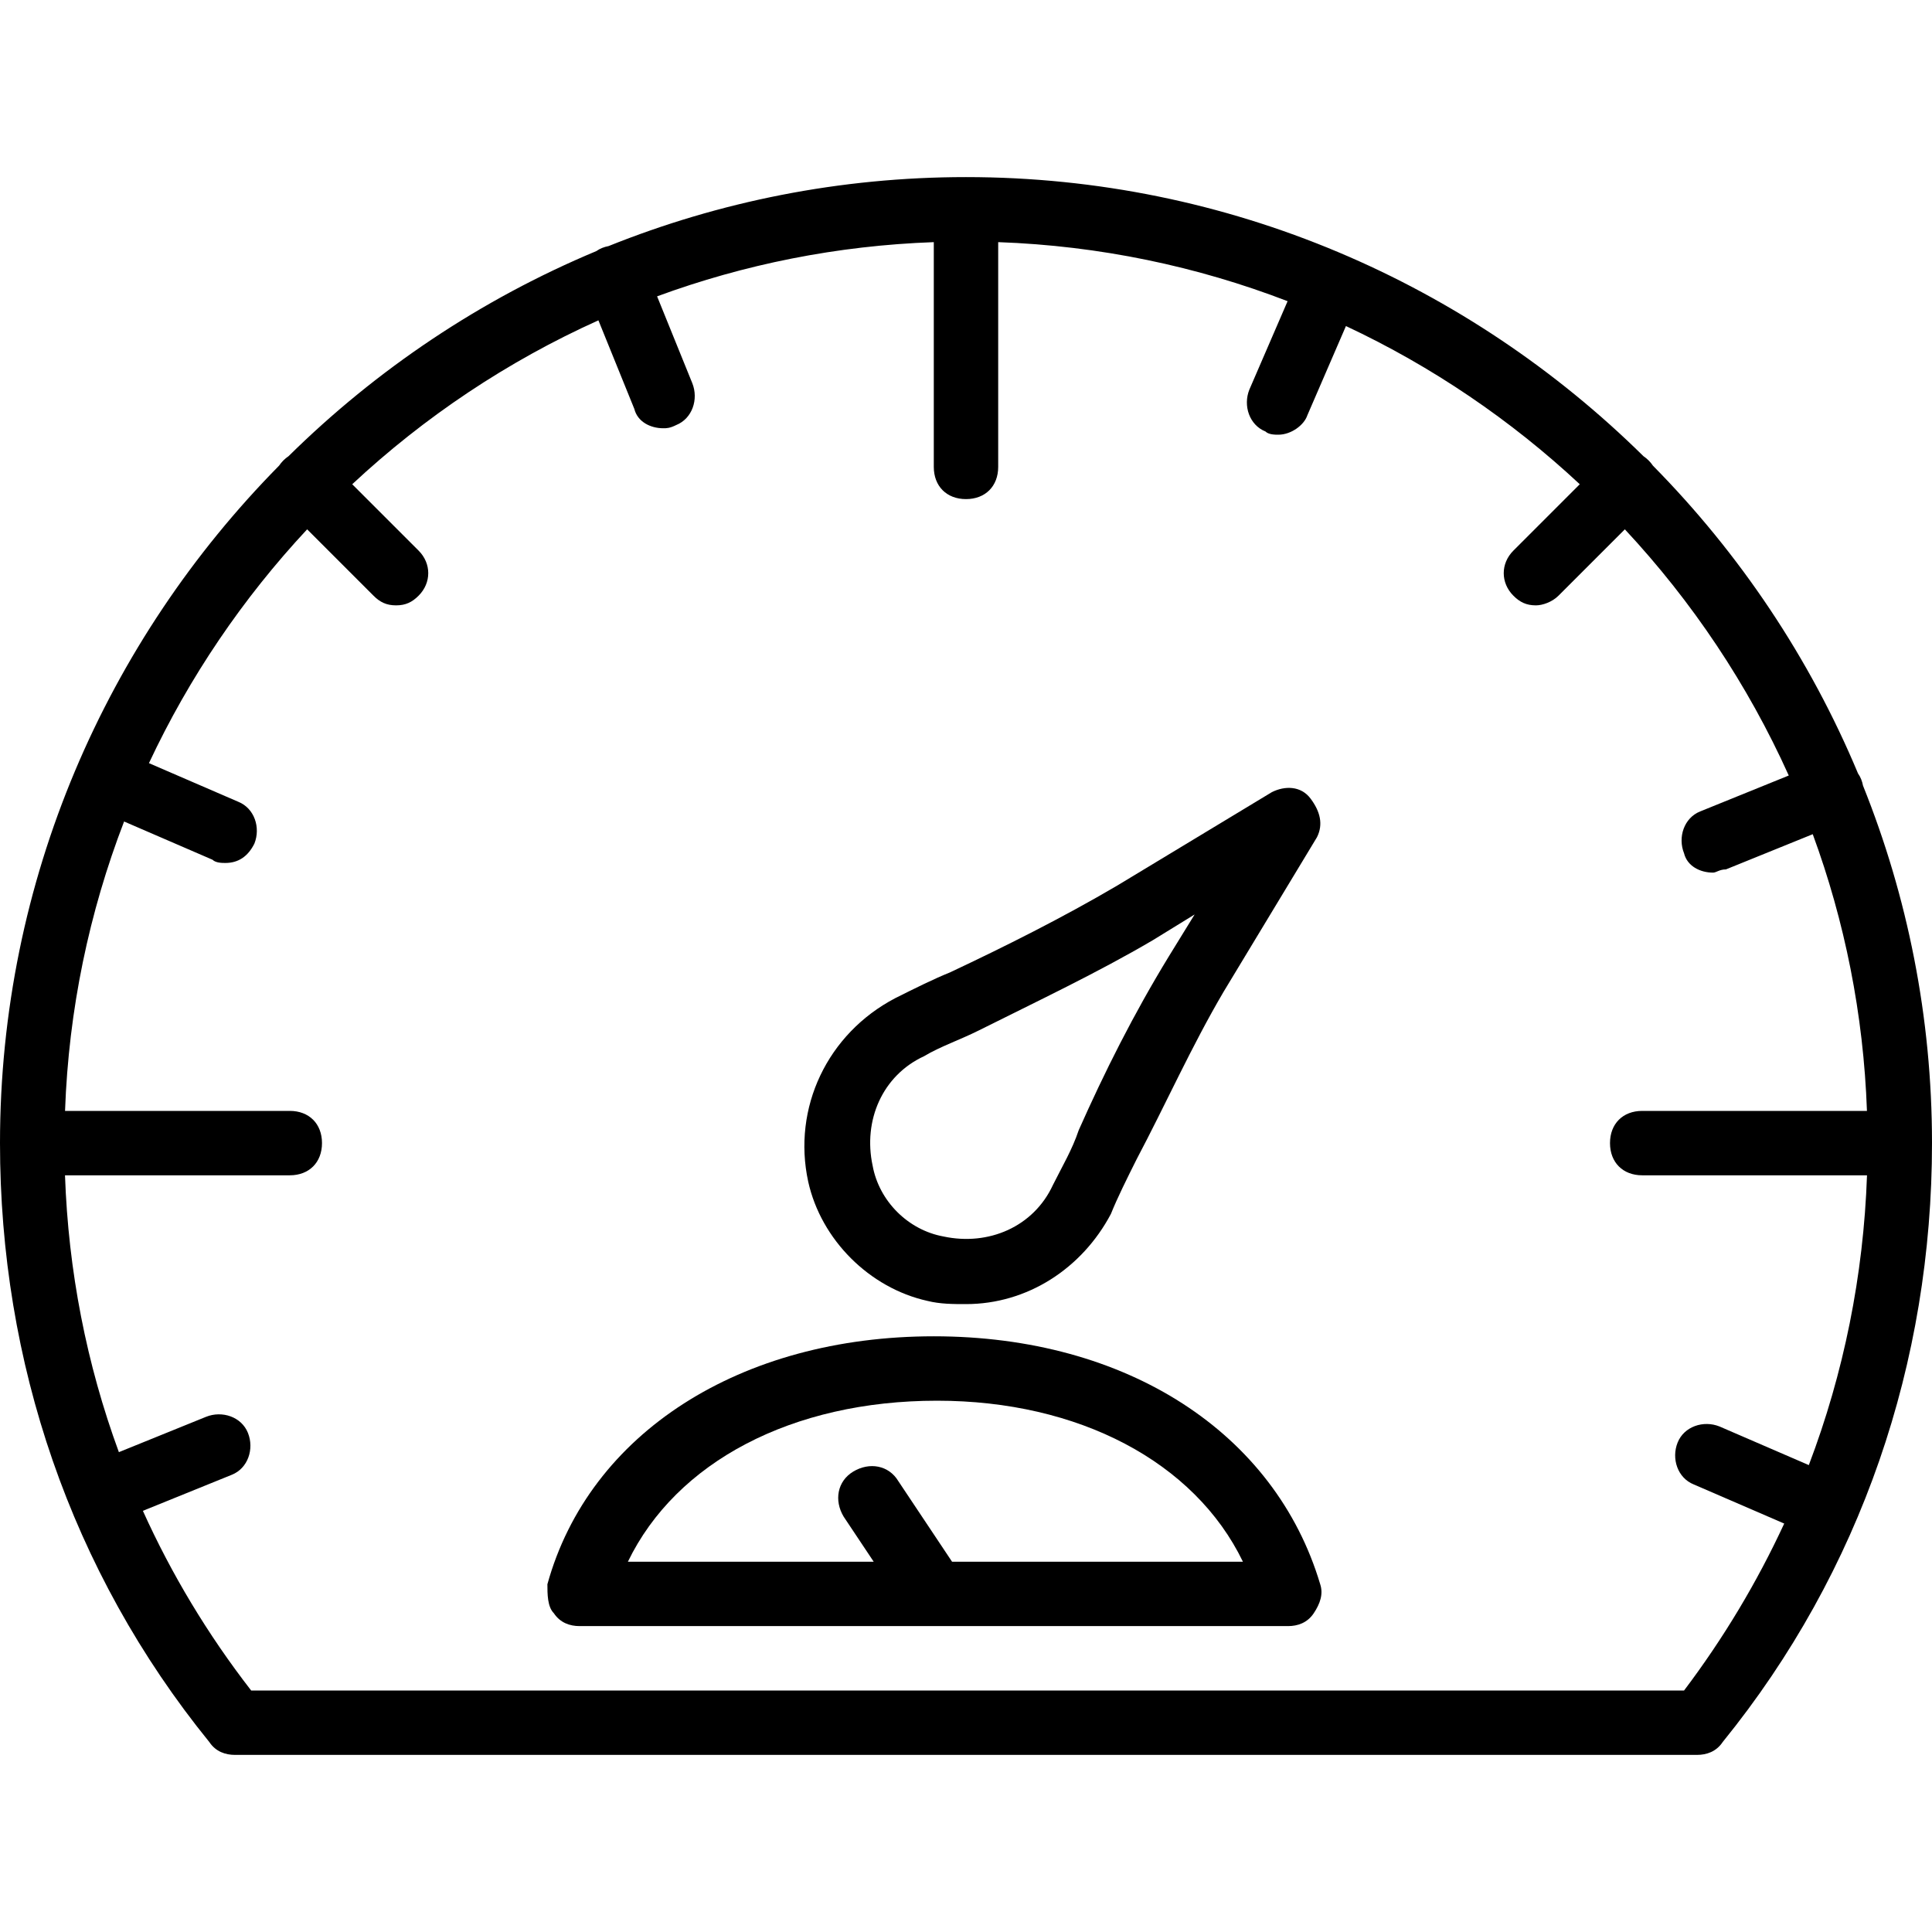
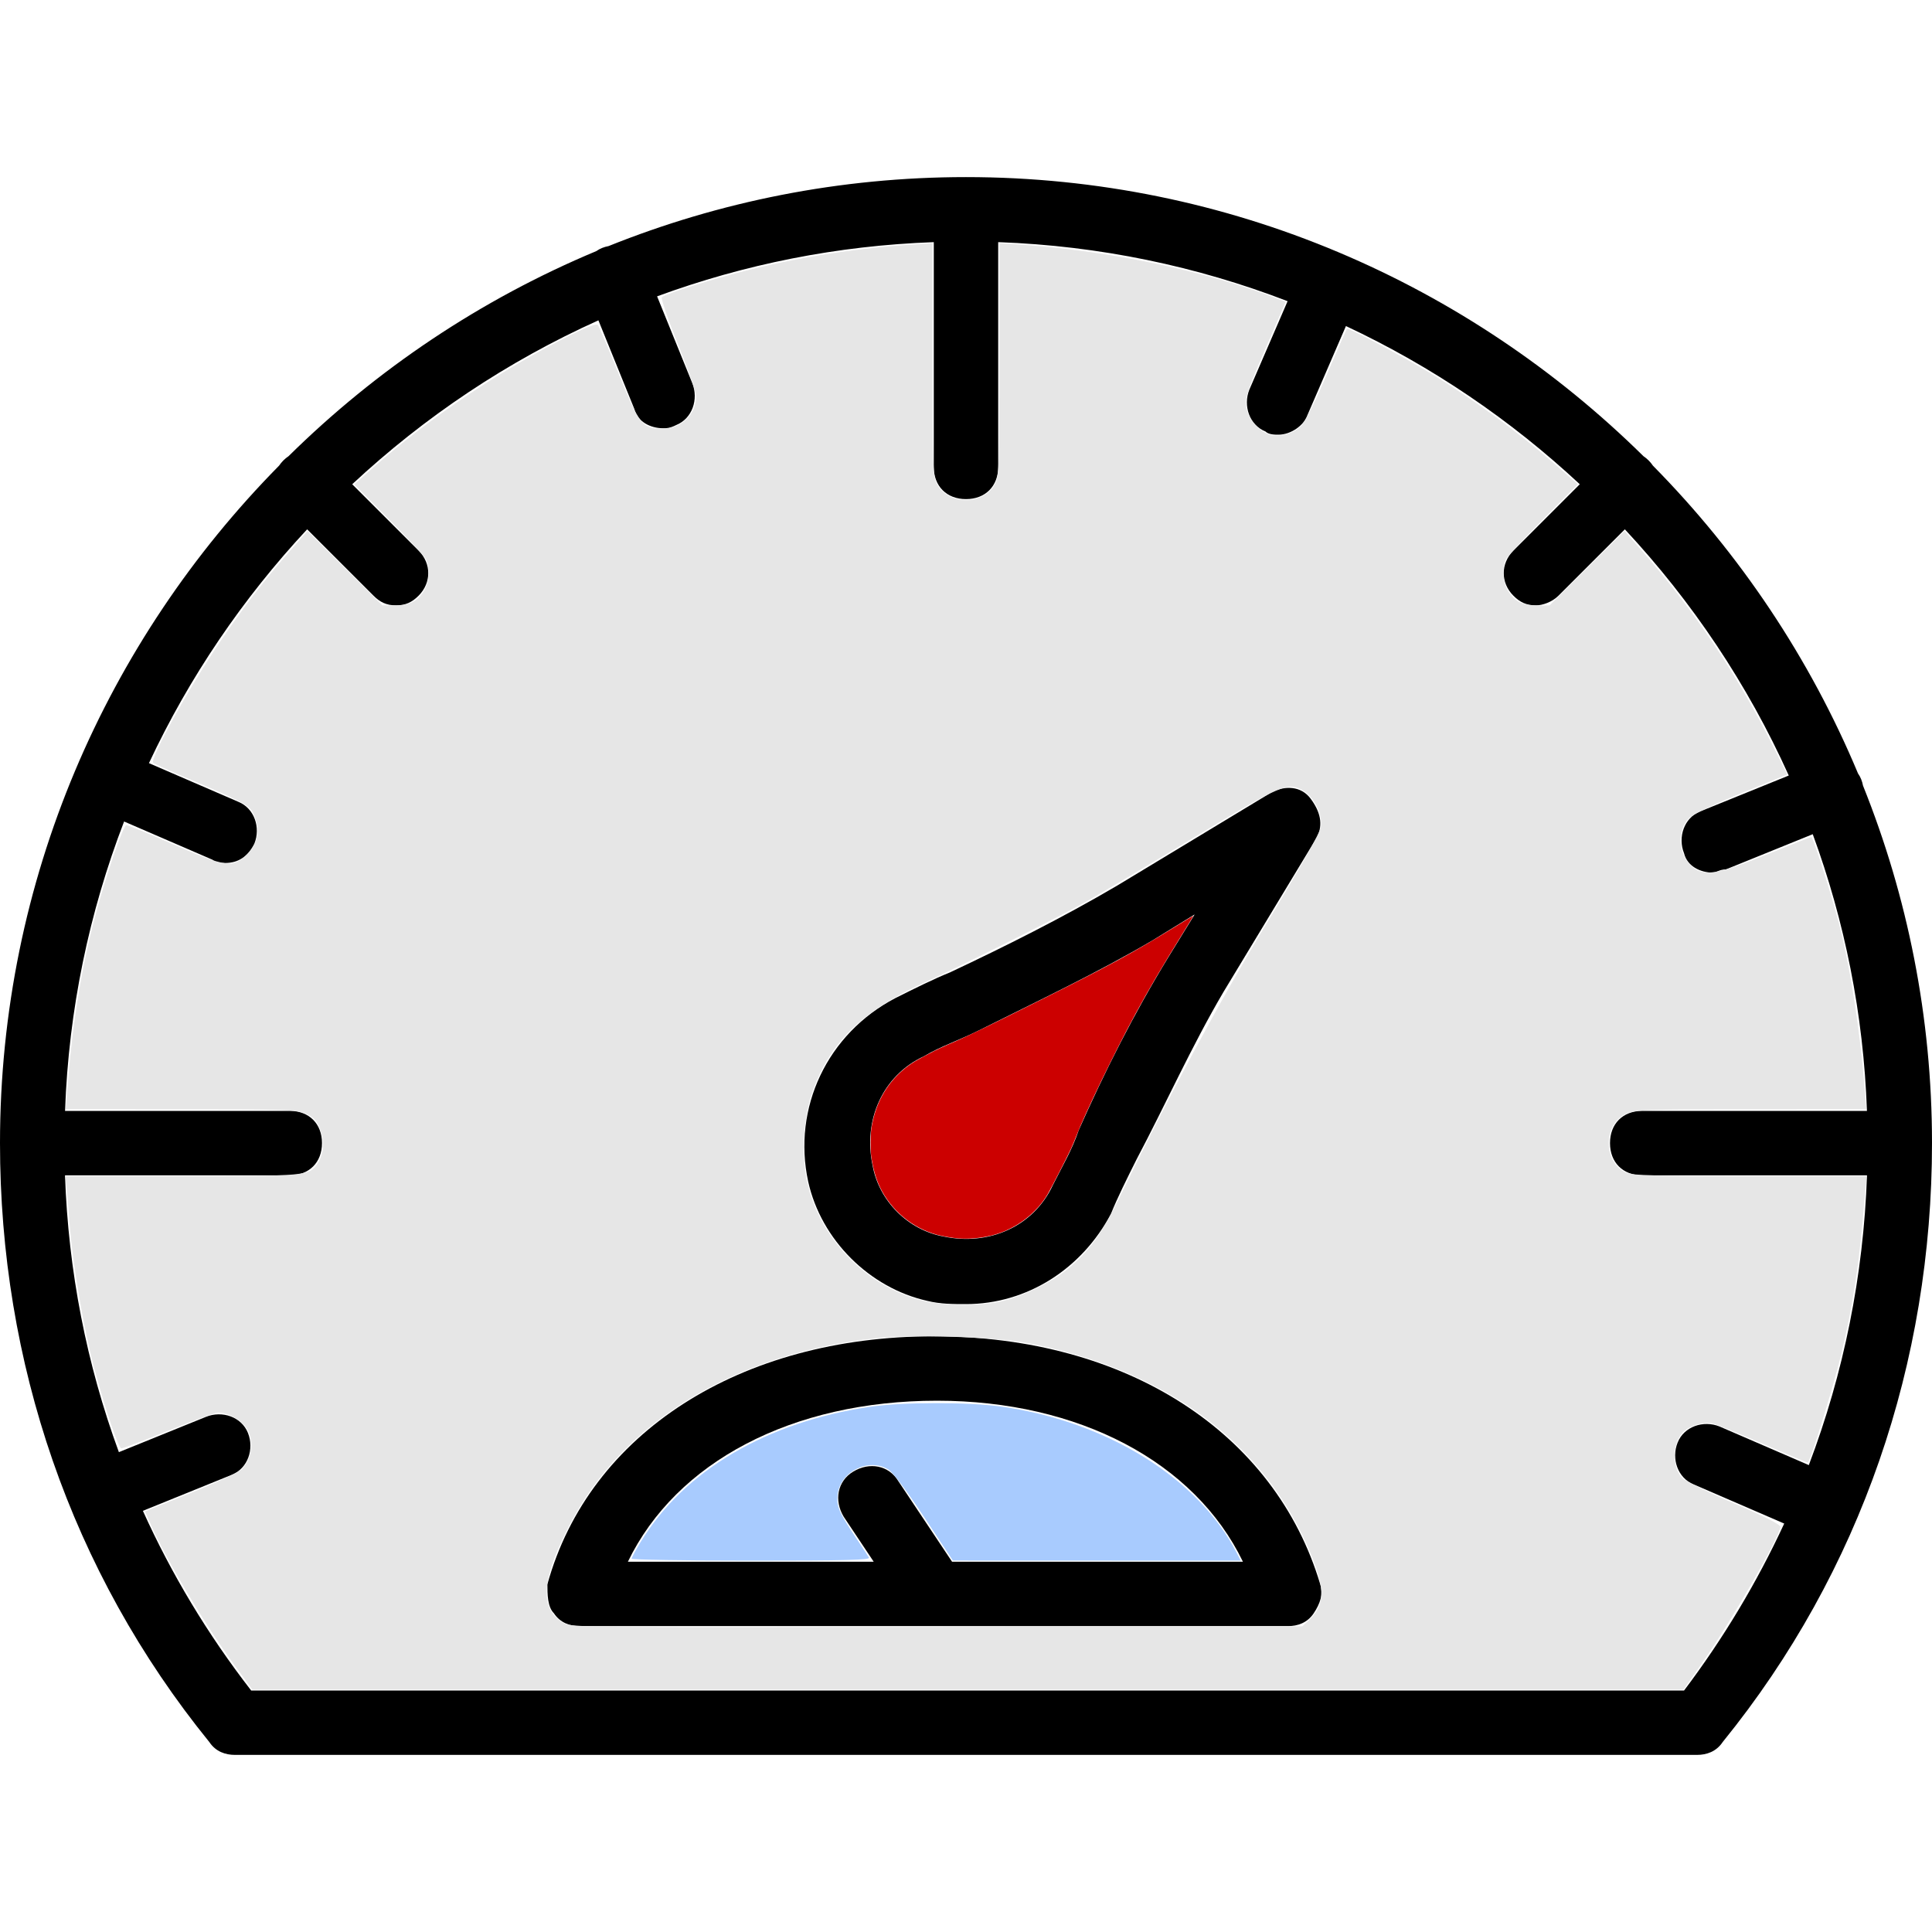
<svg xmlns="http://www.w3.org/2000/svg" version="1.1" id="Layer_1" x="0px" y="0px" viewBox="0 0 512 512" style="enable-background:new 0 0 512 512;" xml:space="preserve">
-   <g transform="translate(1 1)">
-     <g>
-       <g>
-         <path d="M244.76,343.747c3.413,0.853,6.827,0.853,10.24,0.853c16.213,0,30.72-9.387,38.4-23.893     c1.707-4.267,4.267-9.387,6.827-14.507c7.68-14.507,14.507-29.867,23.04-44.373l24.747-40.96     c1.707-3.413,0.853-6.827-1.707-10.24c-2.56-3.413-6.827-3.413-10.24-1.707l-40.96,24.747     c-14.507,8.533-29.867,16.213-44.373,23.04c-4.267,1.707-9.387,4.267-14.507,6.827c-17.92,9.387-27.307,29.013-23.04,48.64     C216.6,327.533,229.4,340.333,244.76,343.747z M243.907,278.893c4.267-2.56,9.387-4.267,14.507-6.827     c15.36-7.68,31.573-15.36,46.08-23.893l11.093-6.827l-6.827,11.093c-9.387,15.36-17.067,30.72-23.893,46.08     c-1.707,5.12-4.267,9.387-6.827,14.507c-5.12,11.093-17.067,16.213-29.013,13.653c-9.387-1.707-17.067-9.387-18.773-18.773     C227.693,295.96,232.813,284.013,243.907,278.893z" />
-         <path d="M492.719,207.208c-0.108-0.575-0.27-1.146-0.492-1.702c-0.223-0.558-0.507-1.069-0.837-1.537     c-12.787-30.616-31.365-58.265-54.348-81.565c-0.324-0.482-0.701-0.944-1.135-1.378s-0.896-0.811-1.378-1.135     C388.233,74.226,324.764,45.933,255,45.933c-33.418,0-65.389,6.5-94.725,18.281c-0.575,0.108-1.146,0.27-1.701,0.492     c-0.557,0.223-1.069,0.507-1.537,0.837c-30.616,12.787-58.265,31.365-81.565,54.348c-0.482,0.324-0.944,0.701-1.378,1.135     s-0.812,0.896-1.135,1.378C27.293,168.7-1,232.169-1,301.933c0,58.027,18.773,113.493,55.467,158.72     c1.707,2.56,4.267,3.413,6.827,3.413h387.413c2.56,0,5.12-0.853,6.827-3.413C492.227,415.427,511,359.96,511,301.933     C511,268.515,504.5,236.544,492.719,207.208z M445.293,447H65.56c-11.539-14.88-21.122-30.844-28.695-47.616l23.575-9.557     c4.267-1.707,5.973-6.827,4.267-11.093c-1.707-4.267-6.827-5.973-11.093-4.267l-23.11,9.369     c-8.574-23.342-13.394-48.021-14.278-73.369H75.8c5.12,0,8.533-3.413,8.533-8.533S80.92,293.4,75.8,293.4H16.237     c0.957-26.907,6.416-52.715,15.648-76.694L55.32,226.84c0.853,0.853,2.56,0.853,3.413,0.853c3.413,0,5.973-1.707,7.68-5.12     c1.707-4.267,0-9.387-4.267-11.093l-23.672-10.237c10.699-22.831,24.906-43.721,41.922-61.967l17.59,17.59     c1.707,1.707,3.413,2.56,5.973,2.56s4.267-0.853,5.973-2.56c3.413-3.413,3.413-8.533,0-11.947l-17.59-17.59     c19.117-17.828,41.131-32.581,65.244-43.438l9.52,23.482c0.853,3.413,4.267,5.12,7.68,5.12c0.853,0,1.707,0,3.413-0.853     c4.267-1.707,5.973-6.827,4.267-11.093l-9.329-23.012c23.021-8.463,47.679-13.452,73.329-14.364v59.563     c0,5.12,3.413,8.533,8.533,8.533s8.533-3.413,8.533-8.533V63.17c26.907,0.957,52.715,6.416,76.694,15.648l-10.134,23.436     c-1.707,4.267,0,9.387,4.267,11.093c0.853,0.853,2.56,0.853,3.413,0.853c3.413,0,6.827-2.56,7.68-5.12l10.237-23.672     c22.831,10.699,43.721,24.906,61.967,41.922l-17.59,17.59c-3.413,3.413-3.413,8.533,0,11.947c1.707,1.707,3.413,2.56,5.973,2.56     c1.707,0,4.267-0.853,5.973-2.56l17.59-17.59c17.828,19.117,32.581,41.131,43.438,65.244l-23.482,9.52     c-4.267,1.707-5.973,6.827-4.267,11.093c0.853,3.413,4.267,5.12,7.68,5.12c0.853,0,1.707-0.853,3.413-0.853l23.013-9.329     c8.463,23.021,13.452,47.679,14.364,73.329H434.2c-5.12,0-8.533,3.413-8.533,8.533s3.413,8.533,8.533,8.533h59.575     c-0.927,26.593-6.172,52.45-15.418,76.799l-23.677-10.239c-4.267-1.707-9.387,0-11.093,4.267c-1.707,4.267,0,9.387,4.267,11.093     l23.981,10.37C464.644,418.298,455.773,433.121,445.293,447z" />
-         <path d="M246.467,353.133c-51.2,0-91.307,25.6-102.4,65.707c0,2.56,0,5.973,1.707,7.68c1.707,2.56,4.267,3.413,6.827,3.413     h187.733c2.56,0,5.12-0.853,6.827-3.413c1.707-2.56,2.56-5.12,1.707-7.68C336.92,378.733,297.667,353.133,246.467,353.133z      M251.302,412.867l-14.222-21.333c-2.56-4.267-7.68-5.12-11.947-2.56c-4.267,2.56-5.12,7.68-2.56,11.947l7.964,11.947H165.4     c12.8-26.453,43.52-42.667,81.92-42.667c37.547,0,68.267,16.213,81.067,42.667H251.302z" />
+   <defs id="defs101" />
+   <g transform="translate(1 1)" id="g66">
+     <g id="g64">
+       <g id="g62">
+         <path d="M244.76,343.747c3.413,0.853,6.827,0.853,10.24,0.853c16.213,0,30.72-9.387,38.4-23.893     c1.707-4.267,4.267-9.387,6.827-14.507c7.68-14.507,14.507-29.867,23.04-44.373l24.747-40.96     c1.707-3.413,0.853-6.827-1.707-10.24c-2.56-3.413-6.827-3.413-10.24-1.707l-40.96,24.747     c-14.507,8.533-29.867,16.213-44.373,23.04c-4.267,1.707-9.387,4.267-14.507,6.827c-17.92,9.387-27.307,29.013-23.04,48.64     C216.6,327.533,229.4,340.333,244.76,343.747z M243.907,278.893c4.267-2.56,9.387-4.267,14.507-6.827     c15.36-7.68,31.573-15.36,46.08-23.893l11.093-6.827l-6.827,11.093c-9.387,15.36-17.067,30.72-23.893,46.08     c-1.707,5.12-4.267,9.387-6.827,14.507c-5.12,11.093-17.067,16.213-29.013,13.653c-9.387-1.707-17.067-9.387-18.773-18.773     C227.693,295.96,232.813,284.013,243.907,278.893z" id="path56" />
+         <path d="M492.719,207.208c-0.108-0.575-0.27-1.146-0.492-1.702c-0.223-0.558-0.507-1.069-0.837-1.537     c-12.787-30.616-31.365-58.265-54.348-81.565c-0.324-0.482-0.701-0.944-1.135-1.378s-0.896-0.811-1.378-1.135     C388.233,74.226,324.764,45.933,255,45.933c-33.418,0-65.389,6.5-94.725,18.281c-0.575,0.108-1.146,0.27-1.701,0.492     c-0.557,0.223-1.069,0.507-1.537,0.837c-30.616,12.787-58.265,31.365-81.565,54.348c-0.482,0.324-0.944,0.701-1.378,1.135     s-0.812,0.896-1.135,1.378C27.293,168.7-1,232.169-1,301.933c0,58.027,18.773,113.493,55.467,158.72     c1.707,2.56,4.267,3.413,6.827,3.413h387.413c2.56,0,5.12-0.853,6.827-3.413C492.227,415.427,511,359.96,511,301.933     C511,268.515,504.5,236.544,492.719,207.208z M445.293,447H65.56c-11.539-14.88-21.122-30.844-28.695-47.616l23.575-9.557     c4.267-1.707,5.973-6.827,4.267-11.093c-1.707-4.267-6.827-5.973-11.093-4.267l-23.11,9.369     c-8.574-23.342-13.394-48.021-14.278-73.369H75.8c5.12,0,8.533-3.413,8.533-8.533S80.92,293.4,75.8,293.4H16.237     c0.957-26.907,6.416-52.715,15.648-76.694L55.32,226.84c0.853,0.853,2.56,0.853,3.413,0.853c3.413,0,5.973-1.707,7.68-5.12     c1.707-4.267,0-9.387-4.267-11.093l-23.672-10.237c10.699-22.831,24.906-43.721,41.922-61.967l17.59,17.59     c1.707,1.707,3.413,2.56,5.973,2.56s4.267-0.853,5.973-2.56c3.413-3.413,3.413-8.533,0-11.947l-17.59-17.59     c19.117-17.828,41.131-32.581,65.244-43.438l9.52,23.482c0.853,3.413,4.267,5.12,7.68,5.12c0.853,0,1.707,0,3.413-0.853     c4.267-1.707,5.973-6.827,4.267-11.093l-9.329-23.012c23.021-8.463,47.679-13.452,73.329-14.364v59.563     c0,5.12,3.413,8.533,8.533,8.533s8.533-3.413,8.533-8.533V63.17c26.907,0.957,52.715,6.416,76.694,15.648l-10.134,23.436     c-1.707,4.267,0,9.387,4.267,11.093c0.853,0.853,2.56,0.853,3.413,0.853c3.413,0,6.827-2.56,7.68-5.12l10.237-23.672     c22.831,10.699,43.721,24.906,61.967,41.922l-17.59,17.59c-3.413,3.413-3.413,8.533,0,11.947c1.707,1.707,3.413,2.56,5.973,2.56     c1.707,0,4.267-0.853,5.973-2.56l17.59-17.59c17.828,19.117,32.581,41.131,43.438,65.244l-23.482,9.52     c-4.267,1.707-5.973,6.827-4.267,11.093c0.853,3.413,4.267,5.12,7.68,5.12c0.853,0,1.707-0.853,3.413-0.853l23.013-9.329     c8.463,23.021,13.452,47.679,14.364,73.329H434.2c-5.12,0-8.533,3.413-8.533,8.533s3.413,8.533,8.533,8.533h59.575     c-0.927,26.593-6.172,52.45-15.418,76.799l-23.677-10.239c-4.267-1.707-9.387,0-11.093,4.267c-1.707,4.267,0,9.387,4.267,11.093     l23.981,10.37C464.644,418.298,455.773,433.121,445.293,447z" id="path58" />
+         <path d="M246.467,353.133c-51.2,0-91.307,25.6-102.4,65.707c0,2.56,0,5.973,1.707,7.68c1.707,2.56,4.267,3.413,6.827,3.413     h187.733c2.56,0,5.12-0.853,6.827-3.413c1.707-2.56,2.56-5.12,1.707-7.68C336.92,378.733,297.667,353.133,246.467,353.133z      M251.302,412.867l-14.222-21.333c-2.56-4.267-7.68-5.12-11.947-2.56c-4.267,2.56-5.12,7.68-2.56,11.947l7.964,11.947H165.4     c12.8-26.453,43.52-42.667,81.92-42.667c37.547,0,68.267,16.213,81.067,42.667H251.302z" id="path60" />
      </g>
    </g>
  </g>
-   <g>
+   <g id="g68">
</g>
-   <g>
+   <g id="g70">
</g>
-   <g>
+   <g id="g72">
</g>
-   <g>
+   <g id="g74">
</g>
-   <g>
+   <g id="g76">
</g>
-   <g>
+   <g id="g78">
</g>
-   <g>
+   <g id="g80">
</g>
-   <g>
+   <g id="g82">
</g>
-   <g>
+   <g id="g84">
</g>
-   <g>
+   <g id="g86">
</g>
-   <g>
+   <g id="g88">
</g>
-   <g>
+   <g id="g90">
</g>
-   <g>
+   <g id="g92">
</g>
-   <g>
+   <g id="g94">
</g>
-   <g>
+   <g id="g96">
</g>
+   <path style="fill:#cc0000;stroke-width:0.112" d="m 254.086,328.2 c -1.552,-0.112 -4.228,-0.564 -5.706,-0.963 -6.558,-1.77 -12.156,-6.408 -15.142,-12.544 -1.113,-2.286 -1.907,-5.094 -2.364,-8.352 -0.223,-1.591 -0.193,-5.68 0.053,-7.287 0.862,-5.629 3.211,-10.413 6.958,-14.172 1.798,-1.804 3.774,-3.245 6.123,-4.466 0.647,-0.337 1.683,-0.889 2.3,-1.229 1.443,-0.792 3.506,-1.752 7.285,-3.39 3.224,-1.397 9.304,-4.358 22.87,-11.136 17.241,-8.614 23.679,-12.113 34.233,-18.608 3.043,-1.873 5.546,-3.389 5.562,-3.37 0.016,0.019 -0.953,1.624 -2.152,3.567 -6.733,10.903 -9.295,15.258 -13.229,22.478 -5.43,9.968 -13.453,26.548 -15.677,32.4 -0.352,0.925 -0.987,2.438 -1.412,3.363 -0.897,1.954 -5.155,10.256 -6.077,11.848 -2.693,4.653 -7.307,8.444 -12.621,10.371 -3.274,1.187 -7.426,1.749 -11.005,1.49 z" id="path316" />
+   <path style="fill:#a8cbfe;stroke-width:0.633" d="m 167.393,413.06 c 0,-0.285 1.068,-2.27 2.373,-4.412 11.562,-18.97 33.48,-31.855 60.995,-35.86 8.61,-1.253 25.94,-1.26 34.707,-0.014 28.014,3.981 52.123,18.98 62.281,38.748 l 1.057,2.057 -38.146,-0.014 -38.146,-0.014 -7.594,-11.48 c -4.665,-7.051 -8.327,-11.928 -9.493,-12.641 -5.215,-3.187 -12.748,0.515 -13.434,6.602 -0.356,3.155 0.283,4.666 4.872,11.536 1.628,2.437 3.169,4.786 3.425,5.221 0.37,0.629 -6.044,0.791 -31.215,0.791 -17.424,0 -31.681,-0.233 -31.681,-0.518 z" id="path905" />
+   <path style="fill:#e6e6e6;stroke-width:0.633" d="m 62.108,441.249 c -7.994,-10.969 -17.947,-27.69 -22.144,-37.2 l -1.553,-3.518 12.213,-4.914 c 6.717,-2.703 12.793,-5.534 13.503,-6.292 3.185,-3.4 3.3,-9.085 0.243,-12.001 -1.859,-1.774 -4.522,-2.983 -6.568,-2.983 -0.709,0 -6.584,2.136 -13.055,4.747 -6.472,2.611 -12.13,4.747 -12.574,4.747 -0.769,0 -4.125,-9.859 -7.108,-20.885 -2.921,-10.794 -5.874,-28.234 -6.696,-39.554 -0.202,-2.785 -0.523,-6.558 -0.712,-8.385 l -0.344,-3.323 h 30.76 c 33.222,0 33.919,-0.065 36.078,-3.361 1.659,-2.533 1.898,-5.808 0.66,-9.051 -0.897,-2.35 -1.612,-3.135 -3.723,-4.094 -2.437,-1.107 -4.663,-1.187 -33.153,-1.2 l -30.54,-0.014 0.36,-4.588 c 1.391,-17.711 3.698,-32.243 7.312,-46.041 2.832,-10.814 7.564,-24.682 8.423,-24.682 0.414,0 5.973,2.278 12.354,5.063 14.095,6.151 15.943,6.395 19.733,2.606 2.989,-2.989 3.495,-6.989 1.396,-11.048 -0.988,-1.912 -3.083,-2.998 -17.925,-9.29 -4.351,-1.845 -8.146,-3.558 -8.433,-3.807 -1.063,-0.923 9.374,-19.84 17.788,-32.241 6.216,-9.162 11.331,-15.815 18.183,-23.653 l 4.887,-5.59 9.938,9.868 9.938,9.868 h 3.509 c 3.91,0 6.169,-1.29 7.806,-4.455 1.108,-2.142 1.219,-5.83 0.236,-7.77 -0.385,-0.76 -4.822,-5.538 -9.859,-10.616 l -9.158,-9.234 4.638,-4.116 c 15.265,-13.547 34.4,-26.391 53.199,-35.71 3.842,-1.904 6.365,-2.823 6.706,-2.441 0.3,0.337 2.781,6.132 5.512,12.878 5.549,13.707 6.283,14.626 11.684,14.626 4.961,0 8.86,-3.791 8.86,-8.615 0,-0.981 -2.165,-7.16 -4.811,-13.731 -2.713,-6.737 -4.572,-12.187 -4.263,-12.496 0.909,-0.909 13.878,-4.969 23.313,-7.298 14.535,-3.588 29.123,-5.796 44.775,-6.778 l 3.639,-0.228 0.001,30.746 c 6.3e-4,28.004 0.1,30.944 1.108,32.961 2.898,5.802 12.605,5.802 15.503,0 1.008,-2.017 1.107,-4.957 1.108,-32.961 l 7e-4,-30.746 3.639,0.228 c 24.502,1.537 51.219,7.088 70.527,14.654 l 1.702,0.667 -4.728,10.947 c -6.059,14.027 -6.355,15.024 -5.41,18.178 0.797,2.661 3.648,5.5 6.154,6.129 2.467,0.619 5.872,-0.32 7.833,-2.161 1.205,-1.131 3.559,-5.758 6.984,-13.728 2.841,-6.612 5.271,-12.127 5.4,-12.255 0.337,-0.337 14.763,7.337 21.817,11.606 11.664,7.06 23.464,15.693 33.768,24.705 l 5.606,4.903 -9.176,9.252 c -5.047,5.089 -9.492,9.874 -9.877,10.635 -0.984,1.94 -0.872,5.628 0.236,7.77 1.637,3.165 3.896,4.455 7.806,4.455 h 3.509 l 9.938,-9.868 9.938,-9.868 4.902,5.596 c 13.604,15.532 24.978,32.514 34.507,51.524 l 3.723,7.428 -12.157,4.944 c -7.382,3.002 -12.822,5.599 -13.851,6.611 -3.373,3.319 -2.93,9.744 0.894,12.961 3.072,2.585 6.683,1.961 20.072,-3.464 6.074,-2.462 11.224,-4.476 11.443,-4.476 0.415,0 4.69,13.278 6.929,21.517 3.174,11.683 5.932,29.183 7.255,46.041 l 0.36,4.588 -30.54,0.014 c -28.49,0.013 -30.716,0.093 -33.153,1.2 -6.134,2.786 -6.062,13.031 0.11,15.61 1.751,0.732 7.8,0.896 32.898,0.896 h 30.753 l -0.384,4.588 c -1.601,19.13 -3.048,28.84 -6.36,42.706 -1.994,8.344 -8.266,28.65 -8.85,28.65 -0.141,0 -5.464,-2.243 -11.83,-4.984 -6.366,-2.741 -12.368,-5.17 -13.338,-5.397 -2.456,-0.575 -6.269,0.58 -8,2.422 -2.726,2.902 -2.799,9.142 -0.139,11.974 0.732,0.779 6.89,3.804 13.685,6.722 8.165,3.506 12.355,5.627 12.355,6.251 0,2.438 -13.021,25.09 -20.9,36.358 l -4.731,6.766 -189.661,0.005 -189.661,0.005 z M 346.82,429.4 c 4.261,-3.981 4.415,-8.062 0.656,-17.321 -11.925,-29.369 -38.623,-49.283 -75.301,-56.167 -8.787,-1.649 -30.395,-2.327 -40.168,-1.261 -37.251,4.066 -67.006,22.226 -81.041,49.461 -7.559,14.669 -8.055,22.086 -1.733,25.952 1.986,1.215 3.75,1.234 98.958,1.077 l 96.936,-0.159 z m -81.73,-84.482 c 5.42,-1.148 13.633,-5.106 17.802,-8.578 5.743,-4.784 9.093,-9.377 13.593,-18.641 13.536,-27.86 26.489,-51.971 39.442,-73.421 8.614,-14.263 13.903,-23.658 14.139,-25.114 0.491,-3.026 -1.734,-7.758 -4.45,-9.466 -4.18,-2.629 -5.666,-2.004 -29.348,12.336 -11.88,7.194 -24.678,14.805 -28.439,16.912 -8.009,4.487 -32.024,16.506 -42.911,21.476 -16.786,7.663 -25.277,16.105 -29.858,29.686 -2.126,6.303 -2.659,16.063 -1.241,22.723 3.211,15.074 15.395,27.852 30.277,31.75 5.655,1.481 14.889,1.629 20.992,0.336 z" id="path2012" />
</svg>
